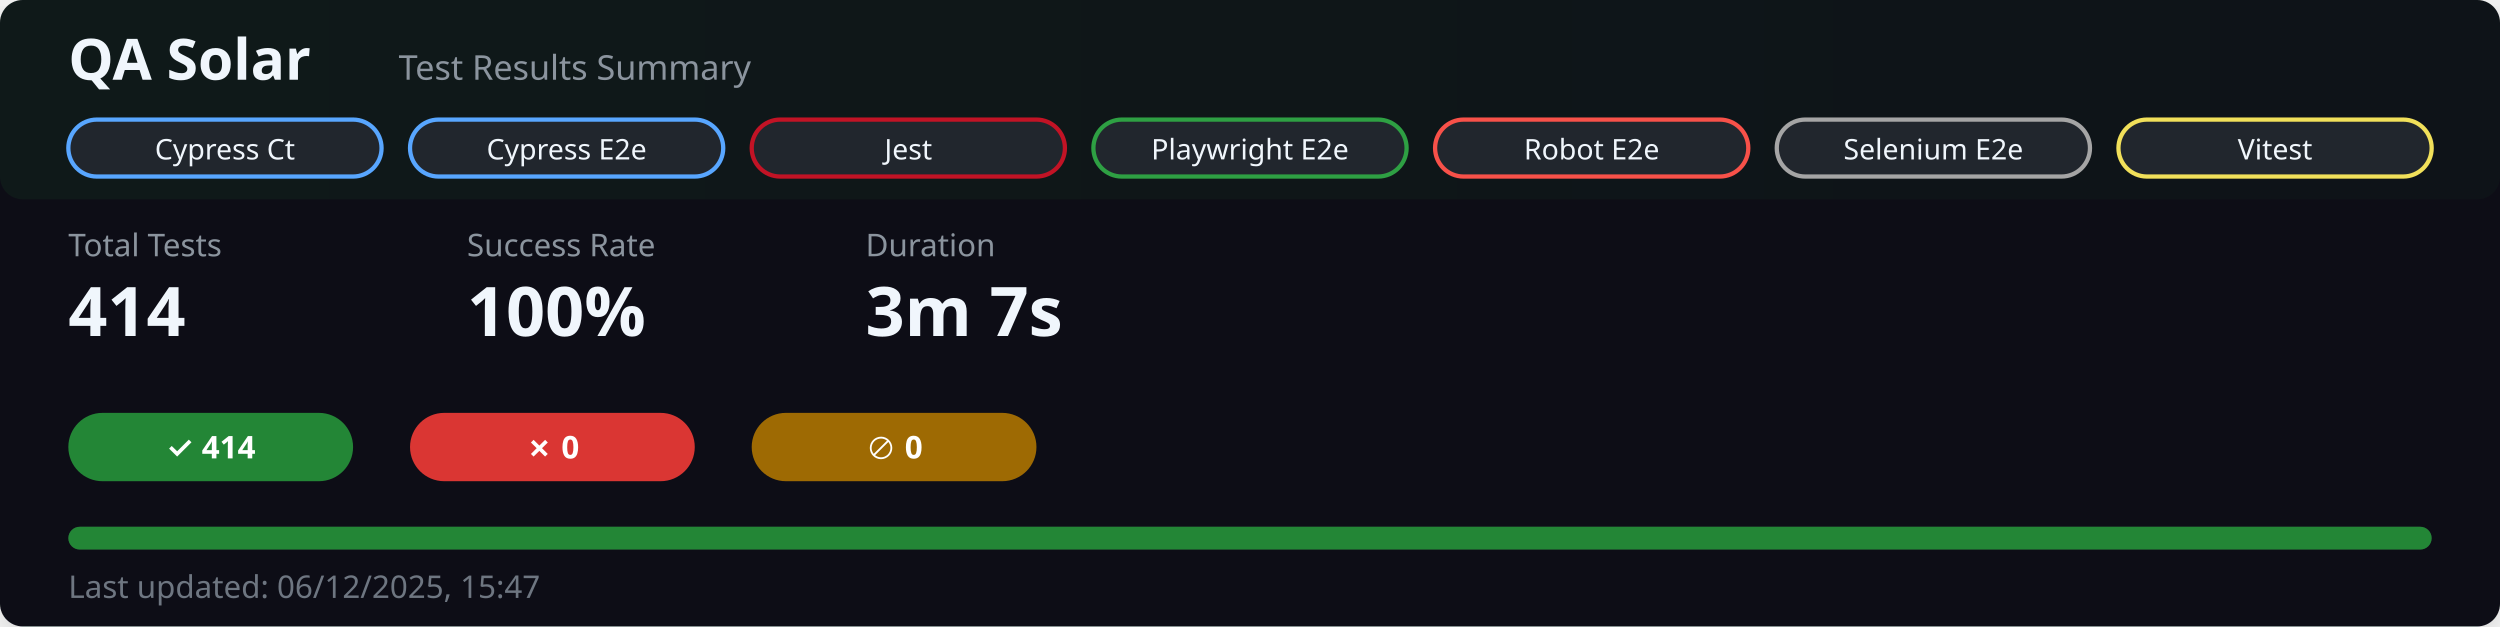
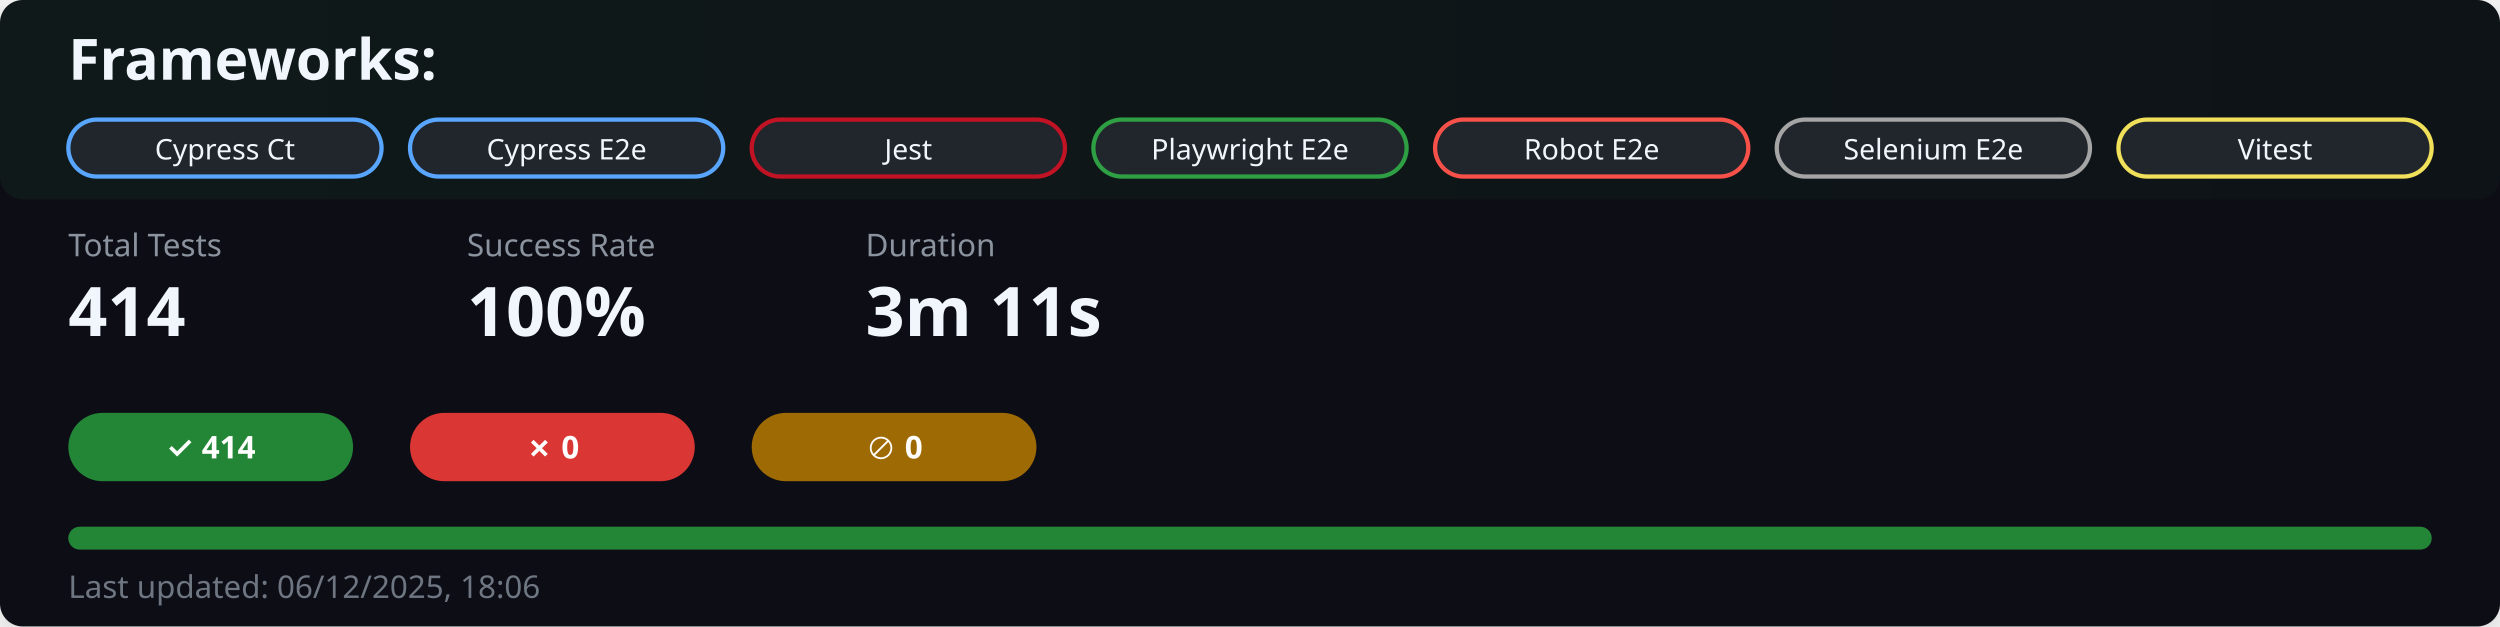
<svg xmlns="http://www.w3.org/2000/svg" width="878" height="220" viewBox="0 0 878 220">
  <defs>
    <linearGradient id="headerGradient" x1="0%" y1="0%" x2="100%" y2="0%">
      <stop offset="0%" style="stop-color:#238636;stop-opacity:0.1" />
      <stop offset="100%" style="stop-color:#238636;stop-opacity:0.05" />
    </linearGradient>
    <filter id="shadow">
      <feDropShadow dx="0" dy="2" stdDeviation="3" flood-opacity="0.1" />
    </filter>
  </defs>
  <style>
-     .bg { fill: #0d1117; }
+     .bg { fill: #0d1116; }
    .header-bg { fill: url(#headerGradient); }
    .title { fill: #f0f6fc; font-size: 20px; font-weight: 600; font-family: -apple-system, BlinkMacSystemFont, 'Segoe UI', 'Noto Sans', Helvetica, Arial, sans-serif; }
    .subtitle { fill: #8b949e; font-size: 12px; font-family: -apple-system, BlinkMacSystemFont, 'Segoe UI', 'Noto Sans', Helvetica, Arial, sans-serif; }
    .stat-label { fill: #8b949e; font-size: 11px; font-weight: 500; font-family: -apple-system, BlinkMacSystemFont, 'Segoe UI', 'Noto Sans', Helvetica, Arial, sans-serif; }
    .stat-value { fill: #f0f6fc; font-size: 24px; font-weight: 600; font-family: -apple-system, BlinkMacSystemFont, 'Segoe UI', 'Noto Sans', Helvetica, Arial, sans-serif; }
    .badge-passed { fill: #238636; }
    .badge-failed { fill: #da3633; }
    .badge-skipped { fill: #9e6a03; }
    .badge-text { fill: #ffffff; font-size: 11px; font-weight: 600; font-family: -apple-system, BlinkMacSystemFont, 'Segoe UI', 'Noto Sans', Helvetica, Arial, sans-serif; }
    .framework-badge { fill: #21262d; }
    .framework-text { fill: #f0f6fc; font-size: 10px; font-weight: 500; font-family: -apple-system, BlinkMacSystemFont, 'Segoe UI', 'Noto Sans', Helvetica, Arial, sans-serif; }
    .progress-bg { fill: #21262d; }
    .progress-passed { fill: #238636; }
    .progress-failed { fill: #da3633; }
    .progress-skipped { fill: #9e6a03; }
    .time-text { fill: #58a6ff; font-size: 13px; font-weight: 500; font-family: -apple-system, BlinkMacSystemFont, 'Segoe UI', 'Noto Sans', Helvetica, Arial, sans-serif; }
    .date-text { fill: #6e7681; font-size: 11px; font-family: -apple-system, BlinkMacSystemFont, 'Segoe UI', 'Noto Sans', Helvetica, Arial, sans-serif; }
  </style>
  <rect width="100%" height="100%" rx="8" class="bg" filter="url(#shadow)" />
  <rect width="100%" height="70" rx="8" class="header-bg" />
-   <text x="24" y="28" class="title">QA Solar</text>
-   <text x="140" y="28" class="subtitle">Test Results Summary</text>
+   <text x="24" y="28" class="title">Frameworks:</text>
  <g transform="translate(24, 42)">
    <g transform="translate(0, 0)">
      <rect x="0" y="0" width="110" height="20" rx="10" class="framework-badge" stroke="#58a6ff" stroke-width="1.5" />
      <text x="55" y="14" class="framework-text" text-anchor="middle">Cypress Ct</text>
    </g>
    <g transform="translate(120, 0)">
      <rect x="0" y="0" width="110" height="20" rx="10" class="framework-badge" stroke="#58a6ff" stroke-width="1.5" />
      <text x="55" y="14" class="framework-text" text-anchor="middle">Cypress E2e</text>
    </g>
    <g transform="translate(240, 0)">
      <rect x="0" y="0" width="110" height="20" rx="10" class="framework-badge" stroke="#c21325" stroke-width="1.5" />
      <text x="55" y="14" class="framework-text" text-anchor="middle">Jest</text>
    </g>
    <g transform="translate(360, 0)">
      <rect x="0" y="0" width="110" height="20" rx="10" class="framework-badge" stroke="#2ea043" stroke-width="1.5" />
      <text x="55" y="14" class="framework-text" text-anchor="middle">Playwright E2e</text>
    </g>
    <g transform="translate(480, 0)">
      <rect x="0" y="0" width="110" height="20" rx="10" class="framework-badge" stroke="#f85149" stroke-width="1.5" />
      <text x="55" y="14" class="framework-text" text-anchor="middle">Robot E2e</text>
    </g>
    <g transform="translate(600, 0)">
      <rect x="0" y="0" width="110" height="20" rx="10" class="framework-badge" stroke="#a5a5a5" stroke-width="1.5" />
      <text x="55" y="14" class="framework-text" text-anchor="middle">Selenium E2e</text>
    </g>
    <g transform="translate(720, 0)">
      <rect x="0" y="0" width="110" height="20" rx="10" class="framework-badge" stroke="#f1e05a" stroke-width="1.5" />
      <text x="55" y="14" class="framework-text" text-anchor="middle">Vitest</text>
    </g>
  </g>
  <g transform="translate(24, 90)">
    <g>
      <text x="0" y="0" class="stat-label">Total Tests</text>
      <text x="0" y="28" class="stat-value">414</text>
    </g>
    <g transform="translate(140, 0)">
      <text x="0" y="0" class="stat-label">Success Rate</text>
      <text x="0" y="28" class="stat-value" fill="#238636">100%</text>
    </g>
    <g transform="translate(280, 0)">
      <text x="0" y="0" class="stat-label">Duration</text>
-       <text x="0" y="28" class="stat-value" fill="#58a6ff">3m 7s</text>
+       <text x="0" y="28" class="stat-value" fill="#58a6ff">3m 11s</text>
    </g>
  </g>
  <g transform="translate(24, 145)">
    <rect x="0" y="0" width="100" height="24" rx="12" class="badge-passed" />
    <text x="50" y="16" class="badge-text" text-anchor="middle">✓ 414</text>
    <rect x="120" y="0" width="100" height="24" rx="12" class="badge-failed" />
    <text x="170" y="16" class="badge-text" text-anchor="middle">✗ 0</text>
    <rect x="240" y="0" width="100" height="24" rx="12" class="badge-skipped" />
    <text x="290" y="16" class="badge-text" text-anchor="middle">⊘ 0</text>
  </g>
  <g transform="translate(24, 185)">
    <rect x="0" y="0" width="830" height="8" rx="4" class="progress-bg" />
    <rect x="0" y="0" width="830" height="8" rx="4" class="progress-passed" />
  </g>
-   <text x="24" y="210" class="date-text">Last updated: 06/12/2025, 15:47</text>
+   <text x="24" y="210" class="date-text">Last updated: 06/12/2025, 18:06</text>
</svg>
